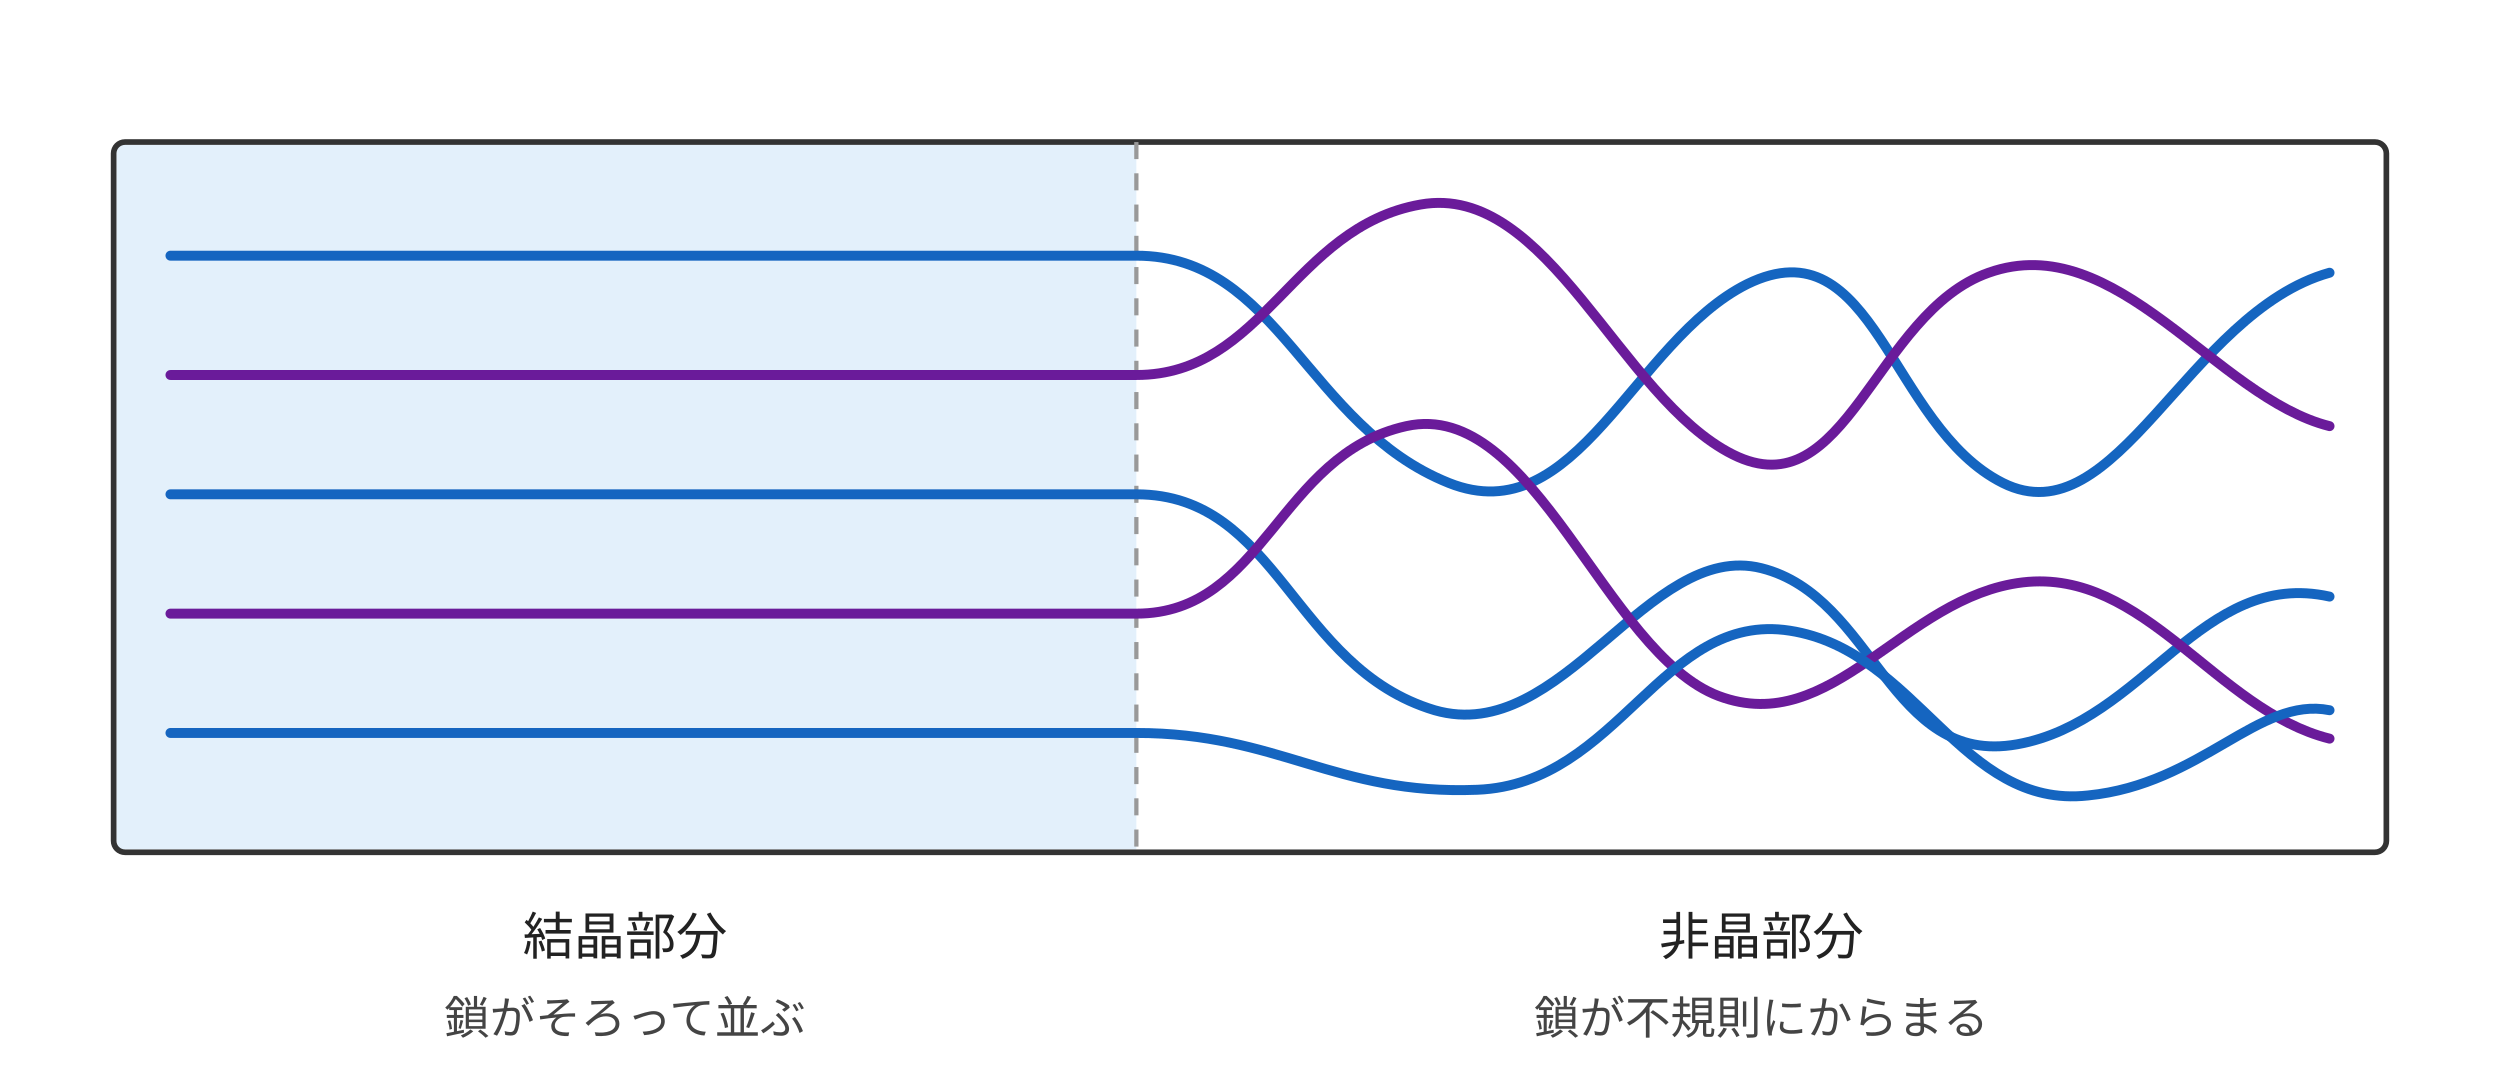
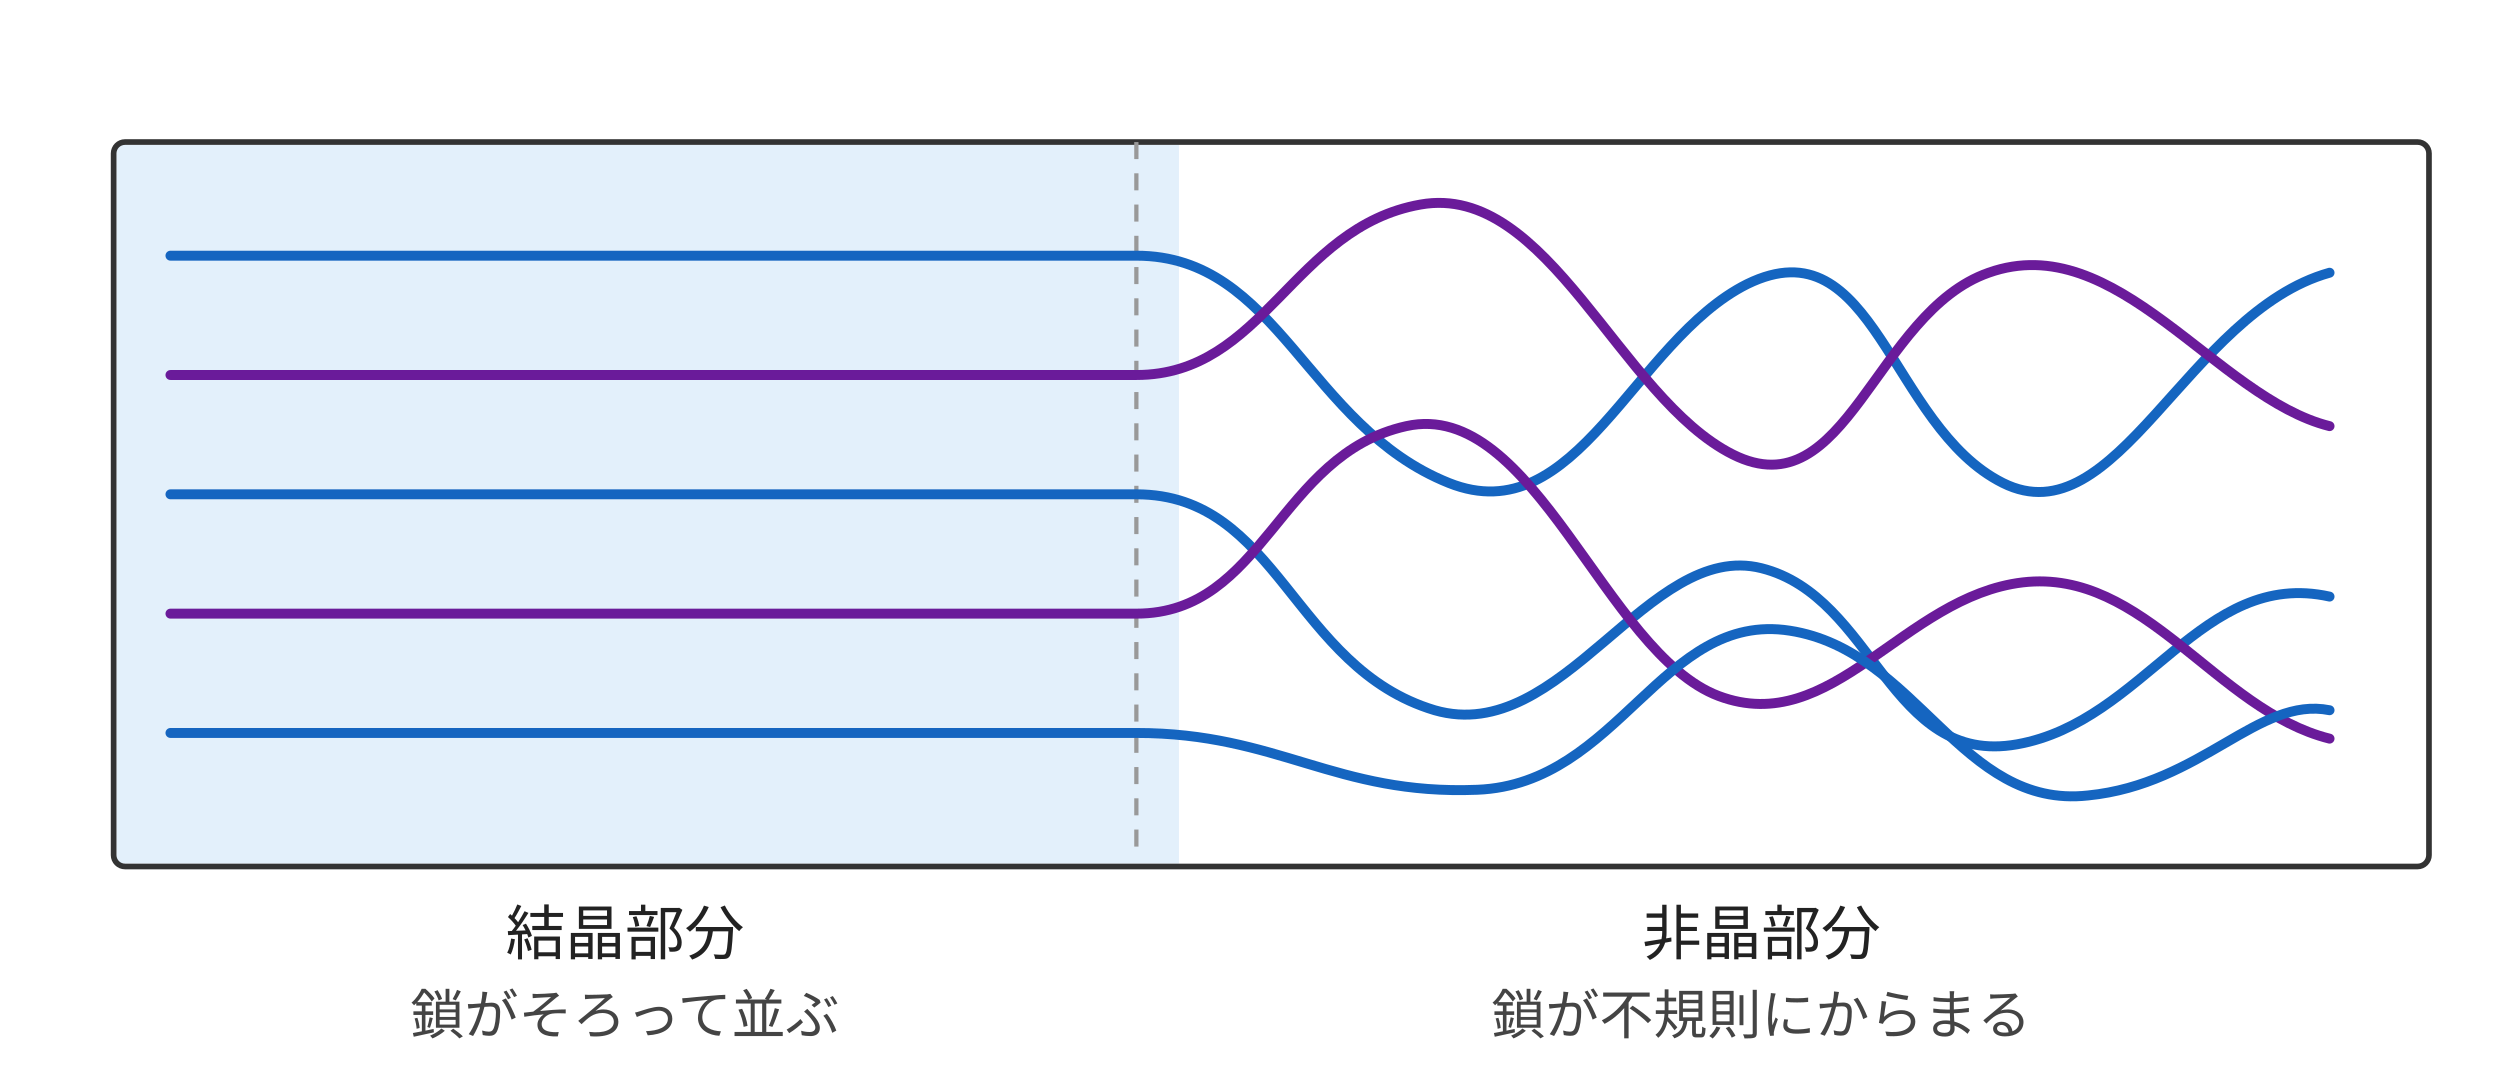
<svg xmlns="http://www.w3.org/2000/svg" width="741.053" height="320" viewBox="0 0 880 380" role="img">
  <style>
    .c1 { stroke: #1565c0; stroke-width: 3.5; fill: none; stroke-linecap: round; }
    .c2 { stroke: #6a1b9a; stroke-width: 3.5; fill: none; stroke-linecap: round; }
    .frame { stroke: #333; stroke-width: 2; fill: none; }
    .zone { fill: #e3f0fb; }
    .divider { stroke: #999; stroke-width: 1.5; stroke-dasharray: 6 5; }
-     .lab { font-size: 18px; fill: #222; }
-     .small { font-size: 16px; fill: #444; }
+     .lab { font-size: 21px; fill: #222; }
+     .small { font-size: 19px; fill: #444; }
  </style>
-   <rect class="zone" x="41" y="51" width="359" height="248" />
-   <rect class="frame" x="40" y="50" width="800" height="250" rx="4" />
+   <rect class="zone" x="41" y="51" width="374" height="253" />
+   <rect class="frame" x="40" y="50" width="815" height="255" rx="4" />
  <path class="divider" d="M 400 50 L 400 300" />
  <path class="c1" d="M 60 90 L 400 90 C 450 90, 460 150, 510 170 C 555 188, 575 120, 615 100 C 660 78, 665 150, 705 170 C 745 190, 770 110, 820 96" />
  <path class="c2" d="M 60 132 L 400 132 C 445 132, 455 80, 500 72 C 545 64, 570 140, 610 160 C 650 180, 660 110, 700 96 C 745 80, 780 140, 820 150" />
  <path class="c1" d="M 60 174 L 400 174 C 450 174, 455 235, 505 250 C 550 263, 580 190, 620 200 C 660 210, 665 270, 710 262 C 755 254, 775 200, 820 210" />
  <path class="c2" d="M 60 216 L 400 216 C 445 216, 450 160, 495 150 C 540 140, 565 230, 605 245 C 645 260, 670 210, 712 205 C 755 200, 780 250, 820 260" />
  <path class="c1" d="M 60 258 L 400 258 C 450 258, 470 280, 520 278 C 570 276, 585 215, 630 222 C 675 229, 690 285, 735 280 C 775 276, 795 245, 820 250" />
  <text class="lab" x="220" y="336" text-anchor="middle">結晶部分</text>
  <text class="small" x="220" y="364" text-anchor="middle">鎖がそろって並ぶ</text>
  <text class="lab" x="620" y="336" text-anchor="middle">非晶部分</text>
  <text class="small" x="620" y="364" text-anchor="middle">鎖が不規則にからまる</text>
</svg>
